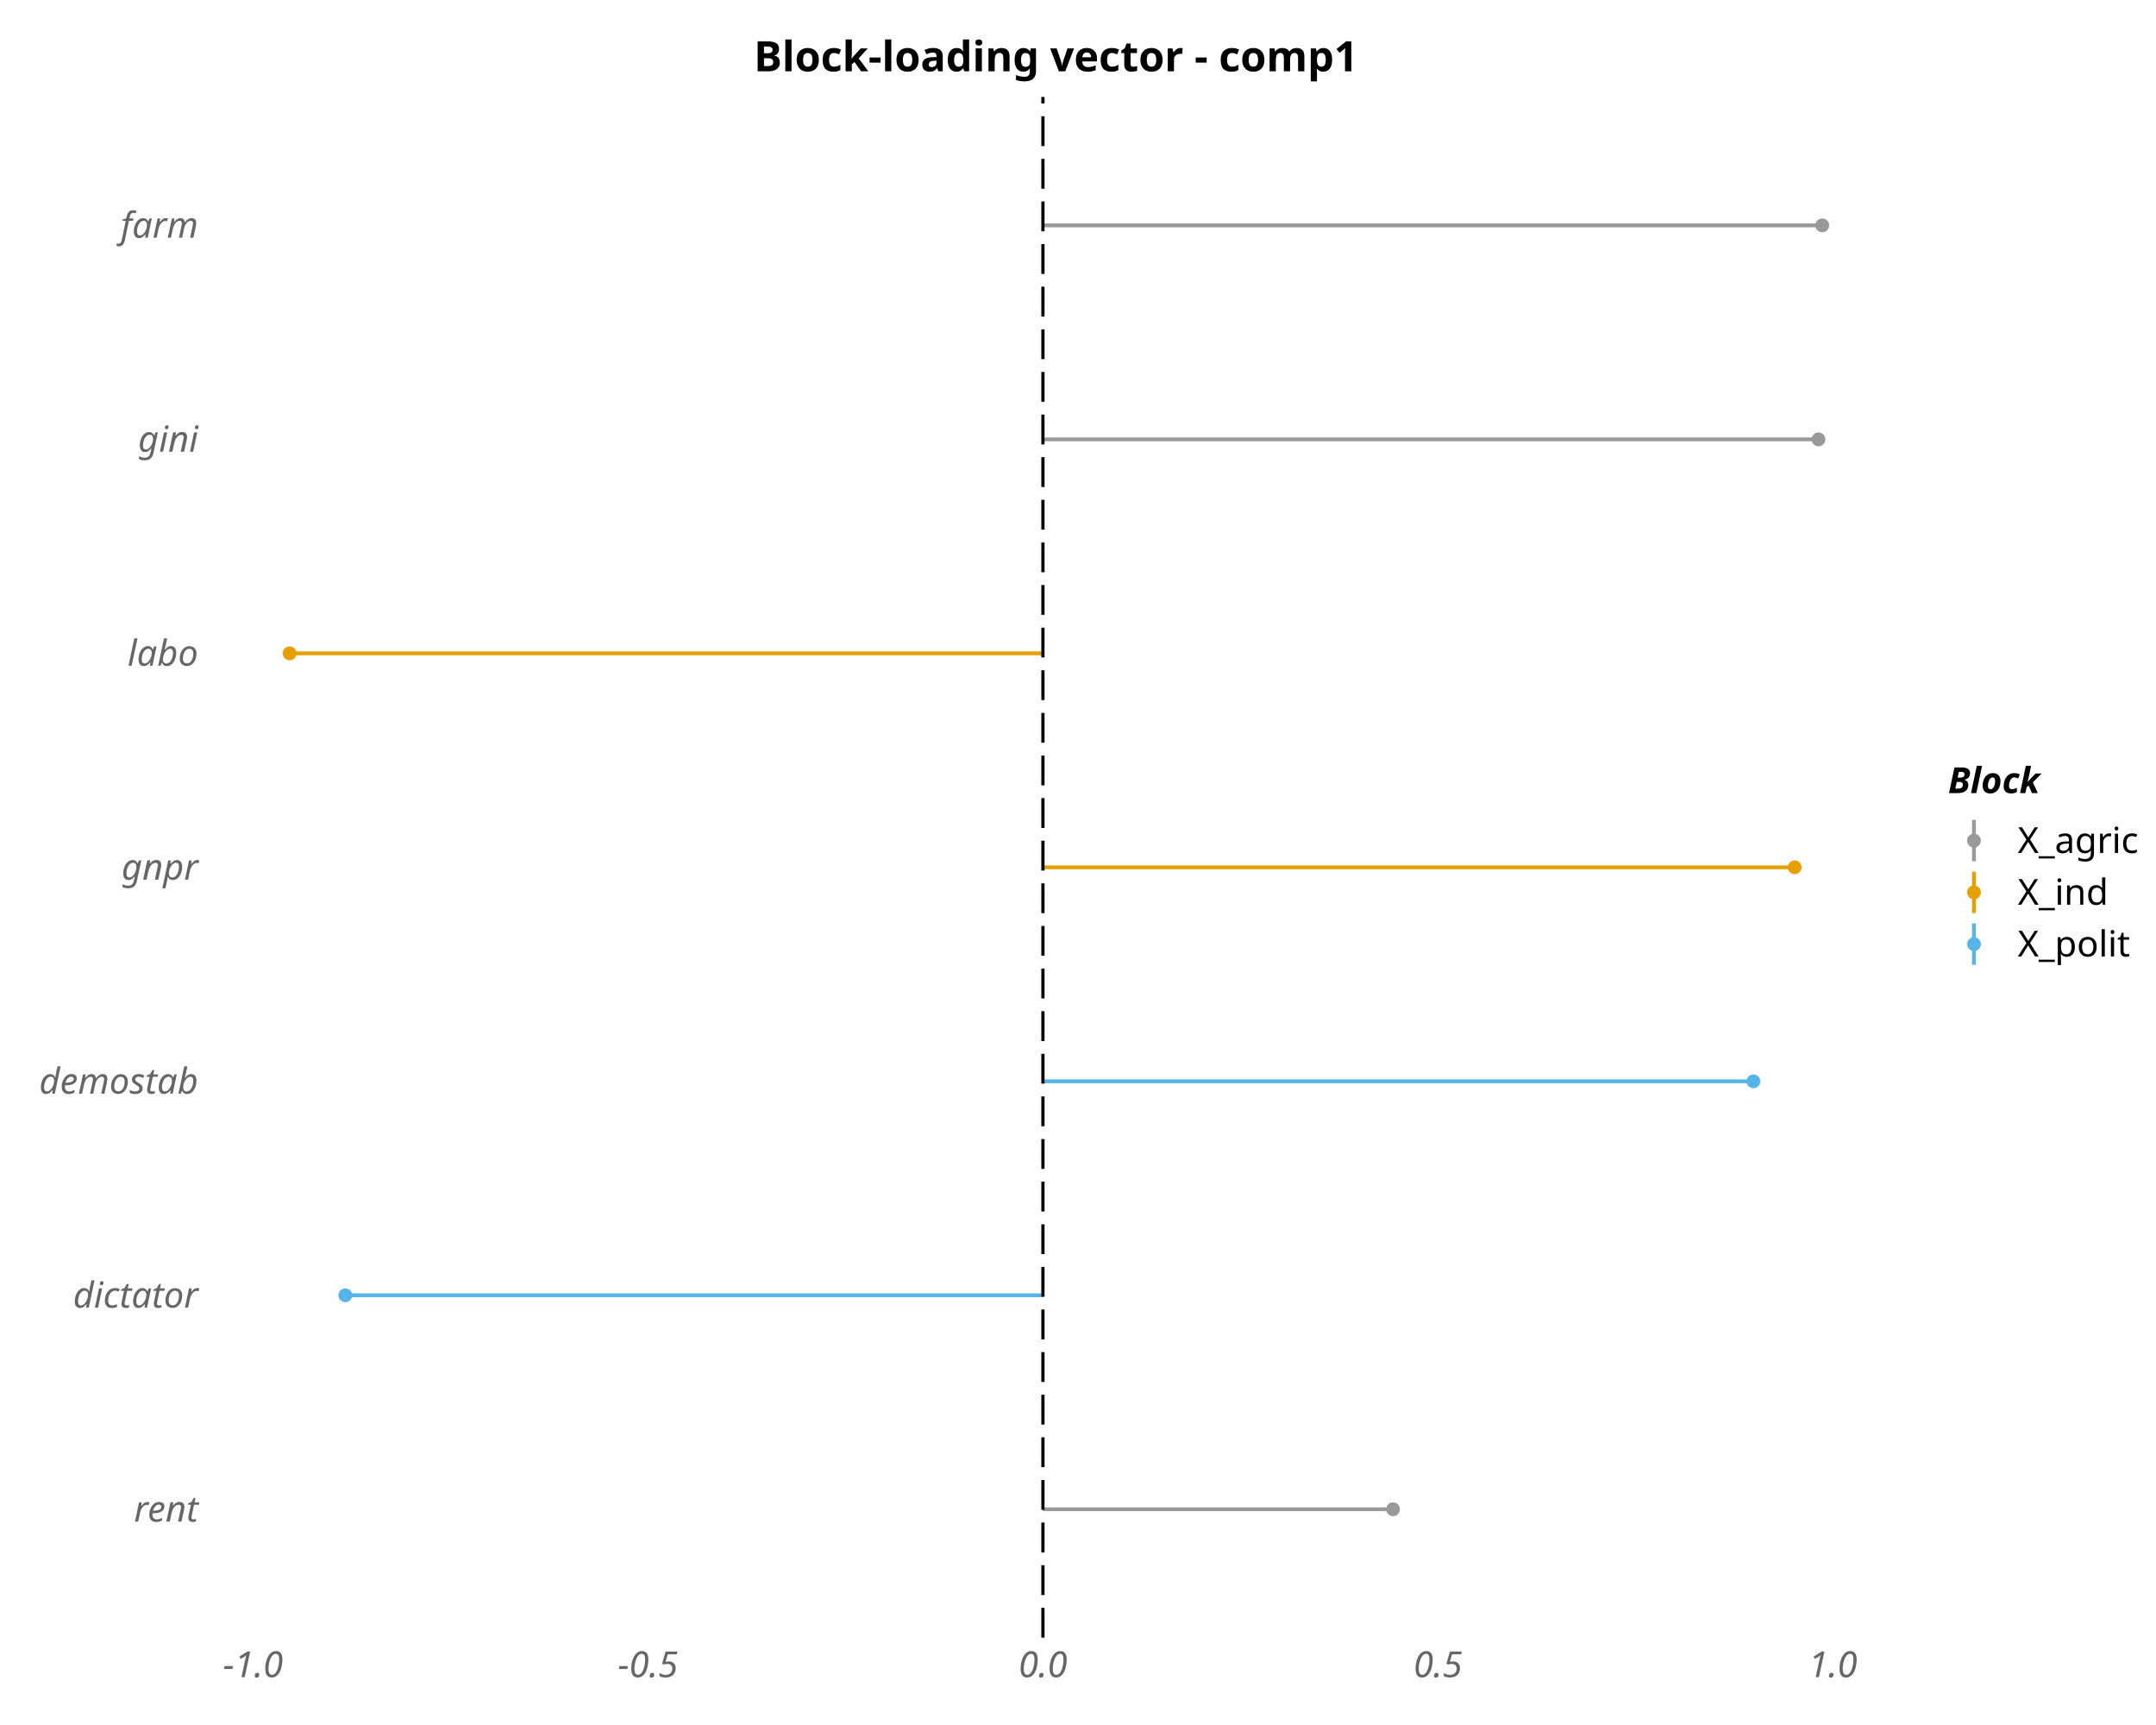
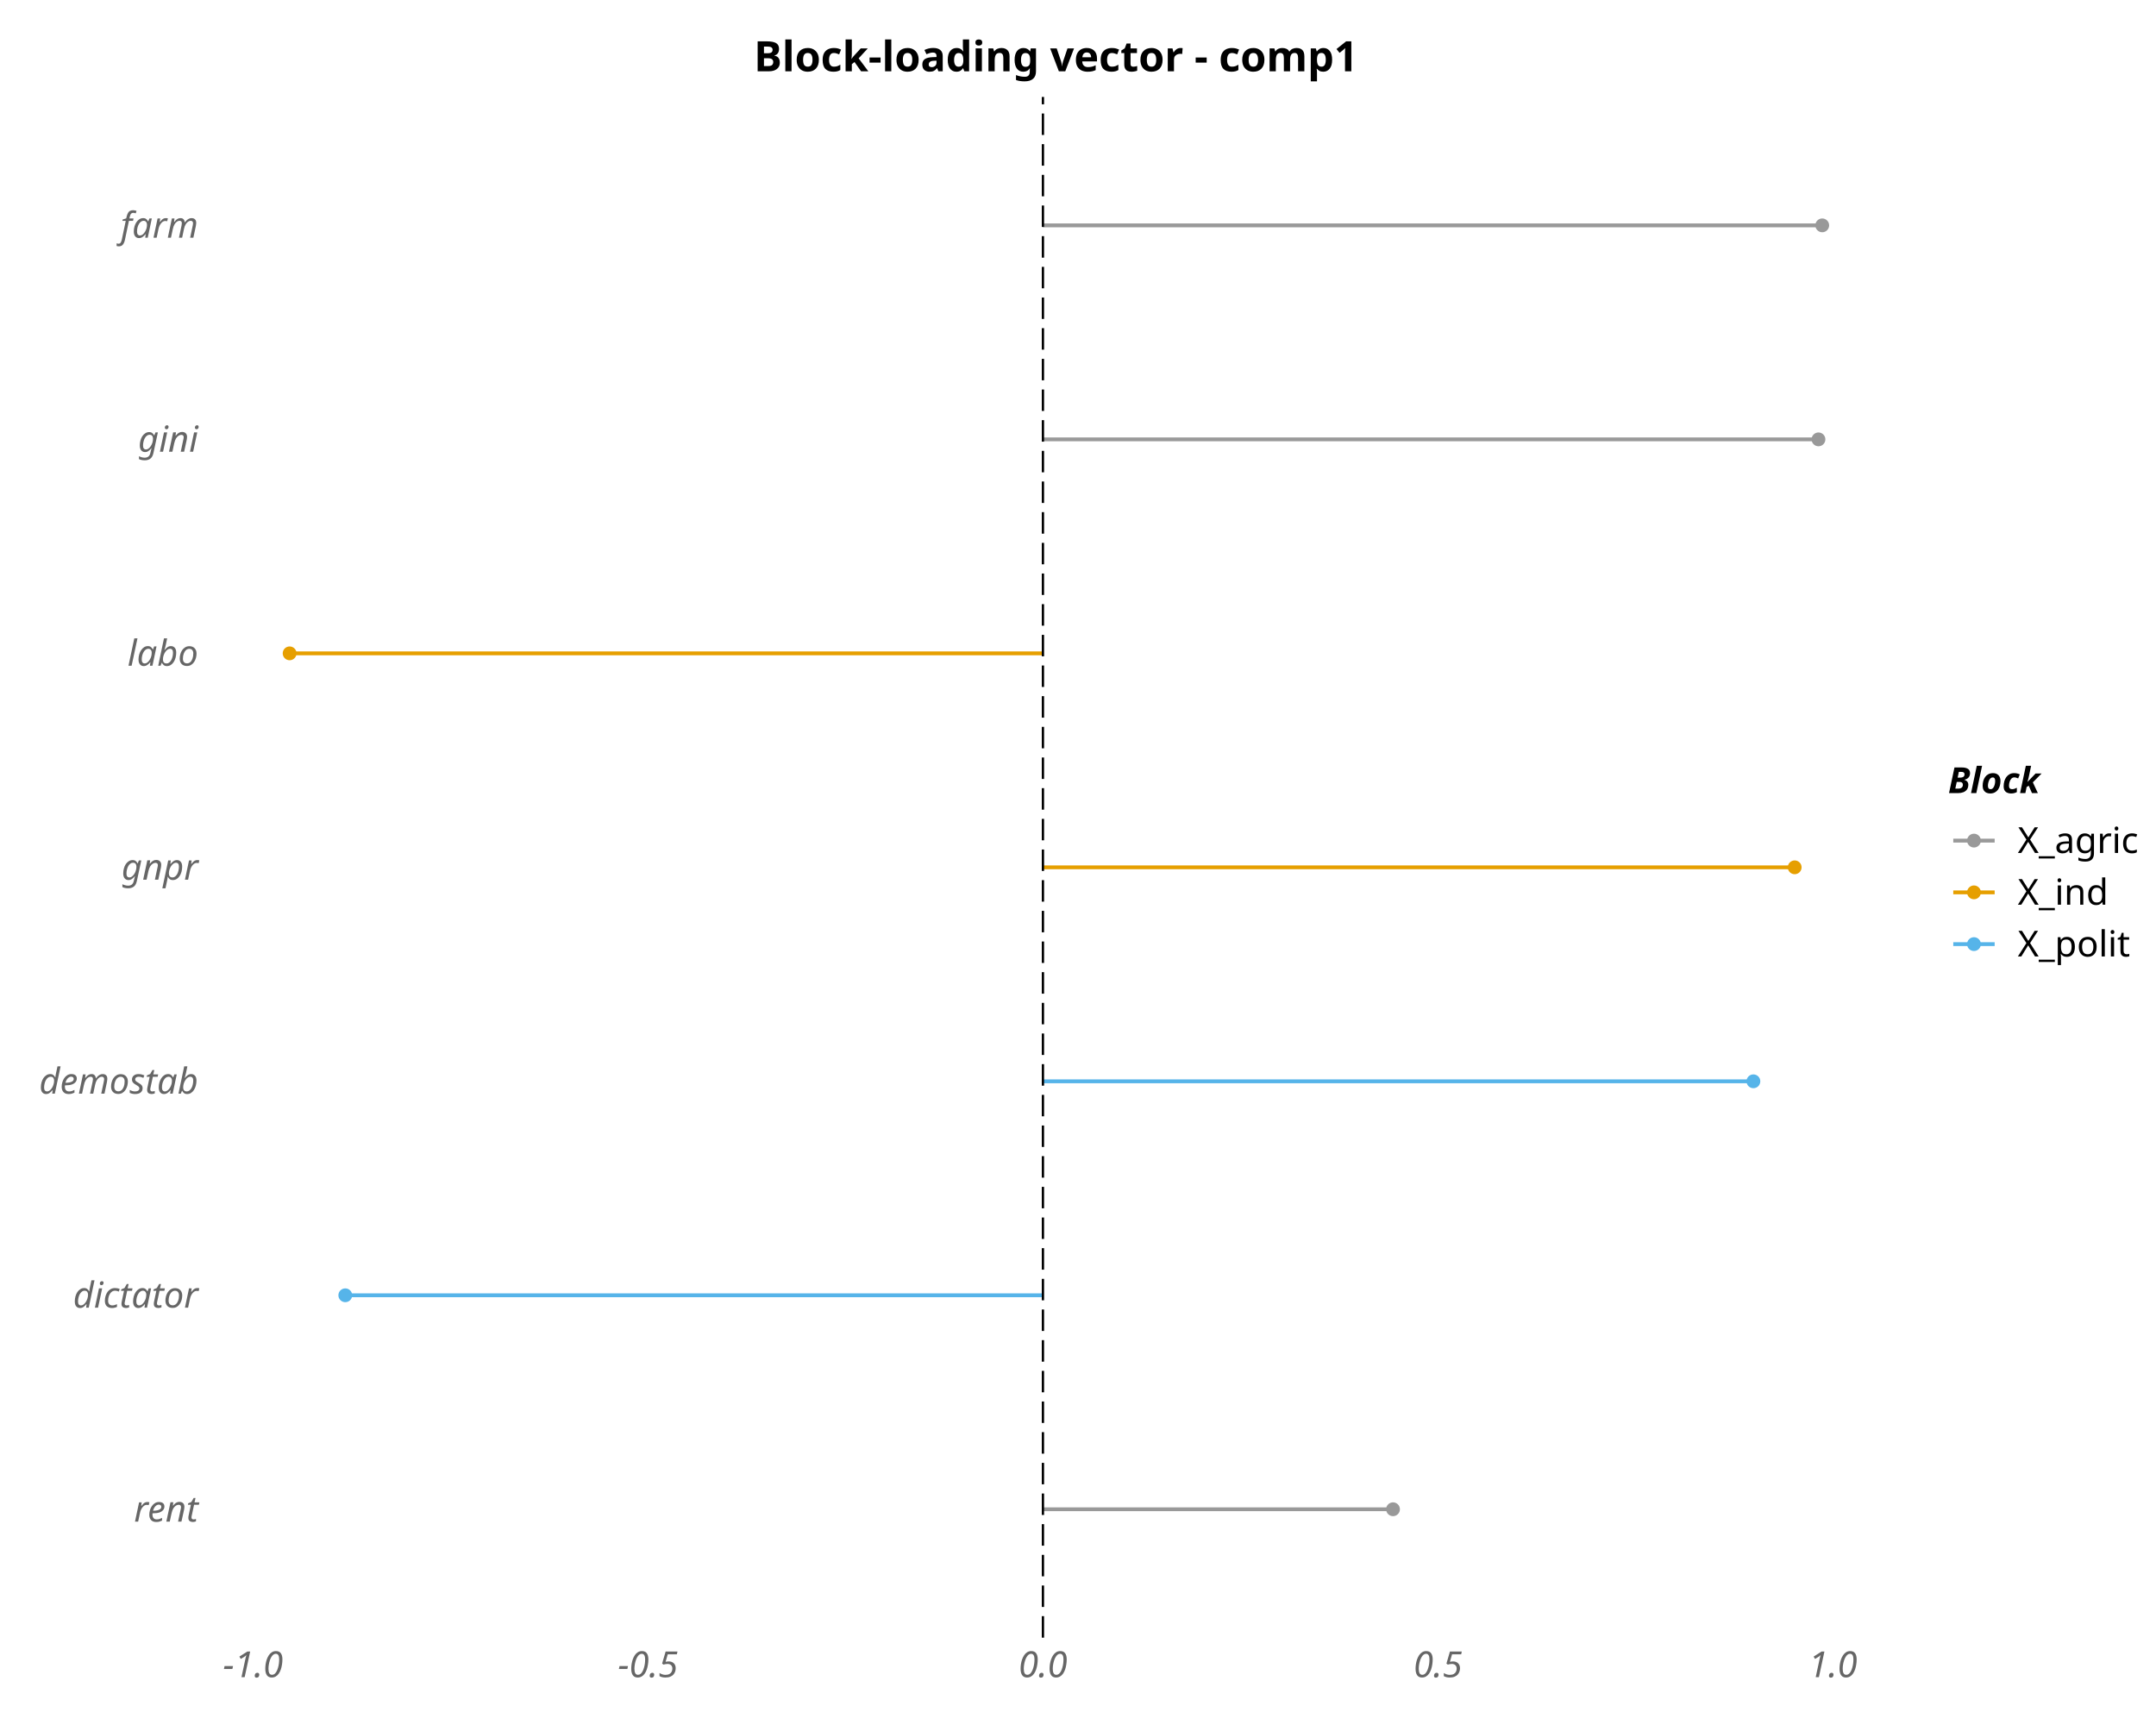
<svg xmlns="http://www.w3.org/2000/svg" class="svglite" data-engine-version="2.0" width="720.00pt" height="576.00pt" viewBox="0 0 720.00 576.00">
  <defs>
    <style type="text/css">
    .svglite line, .svglite polyline, .svglite polygon, .svglite path, .svglite rect, .svglite circle {
      fill: none;
      stroke: #000000;
      stroke-linecap: round;
      stroke-linejoin: round;
      stroke-miterlimit: 10.00;
    }
  </style>
  </defs>
  <rect width="100%" height="100%" style="stroke: none; fill: #FFFFFF;" />
  <defs>
    <clipPath id="cpMC4wMHw3MjAuMDB8MC4wMHw1NzYuMDA=">
      <rect x="0.00" y="0.00" width="720.00" height="576.00" />
    </clipPath>
  </defs>
  <g clip-path="url(#cpMC4wMHw3MjAuMDB8MC4wMHw1NzYuMDA=)">
    <rect x="0.00" y="0.00" width="720.00" height="576.00" style="stroke-width: 1.07; stroke: #FFFFFF; fill: #FFFFFF;" />
  </g>
  <defs>
    <clipPath id="cpNzEuMTN8NjM0LjEzfDMyLjM4fDU0Ni44Mw==">
      <rect x="71.13" y="32.38" width="563.00" height="514.45" />
    </clipPath>
  </defs>
  <g clip-path="url(#cpNzEuMTN8NjM0LjEzfDMyLjM4fDU0Ni44Mw==)">
    <rect x="71.13" y="32.38" width="563.00" height="514.45" style="stroke-width: 1.07; stroke: none; fill: #FFFFFF;" />
    <circle cx="608.54" cy="75.25" r="1.95" style="stroke-width: 0.71; stroke: #999999; fill: #999999;" />
    <circle cx="607.28" cy="146.71" r="1.95" style="stroke-width: 0.71; stroke: #999999; fill: #999999;" />
    <circle cx="96.72" cy="218.16" r="1.95" style="stroke-width: 0.71; stroke: #E69F00; fill: #E69F00;" />
    <circle cx="599.34" cy="289.61" r="1.95" style="stroke-width: 0.71; stroke: #E69F00; fill: #E69F00;" />
    <circle cx="585.55" cy="361.06" r="1.95" style="stroke-width: 0.71; stroke: #56B4E9; fill: #56B4E9;" />
    <circle cx="115.31" cy="432.51" r="1.95" style="stroke-width: 0.71; stroke: #56B4E9; fill: #56B4E9;" />
    <circle cx="465.20" cy="503.96" r="1.95" style="stroke-width: 0.71; stroke: #999999; fill: #999999;" />
-     <line x1="348.29" y1="75.25" x2="608.54" y2="75.25" style="stroke-width: 1.28; stroke: #999999; stroke-linecap: butt;" />
-     <line x1="348.29" y1="146.71" x2="607.28" y2="146.71" style="stroke-width: 1.28; stroke: #999999; stroke-linecap: butt;" />
-     <line x1="348.29" y1="218.16" x2="96.72" y2="218.16" style="stroke-width: 1.28; stroke: #E69F00; stroke-linecap: butt;" />
-     <line x1="348.29" y1="289.61" x2="599.34" y2="289.61" style="stroke-width: 1.28; stroke: #E69F00; stroke-linecap: butt;" />
-     <line x1="348.29" y1="361.06" x2="585.55" y2="361.06" style="stroke-width: 1.28; stroke: #56B4E9; stroke-linecap: butt;" />
-     <line x1="348.29" y1="432.51" x2="115.31" y2="432.51" style="stroke-width: 1.28; stroke: #56B4E9; stroke-linecap: butt;" />
-     <line x1="348.29" y1="503.96" x2="465.20" y2="503.96" style="stroke-width: 1.28; stroke: #999999; stroke-linecap: butt;" />
-     <line x1="348.29" y1="546.83" x2="348.29" y2="32.38" style="stroke-width: 1.07; stroke-dasharray: 9.96,4.27; stroke-linecap: butt;" />
+     <polyline points="608.54,75.25 608.54,75.25 " style="stroke-width: 1.28; stroke: #999999; stroke-linecap: butt;" />
+     <polyline points="608.54,75.25 348.29,75.25 " style="stroke-width: 1.28; stroke: #999999; stroke-linecap: butt;" />
+     <polyline points="348.29,75.25 348.29,75.25 " style="stroke-width: 1.28; stroke: #999999; stroke-linecap: butt;" />
+     <polyline points="607.28,146.71 607.28,146.71 " style="stroke-width: 1.28; stroke: #999999; stroke-linecap: butt;" />
+     <polyline points="607.28,146.71 348.29,146.71 " style="stroke-width: 1.28; stroke: #999999; stroke-linecap: butt;" />
+     <polyline points="348.29,146.71 348.29,146.71 " style="stroke-width: 1.28; stroke: #999999; stroke-linecap: butt;" />
+     <polyline points="96.72,218.16 96.72,218.16 " style="stroke-width: 1.28; stroke: #E69F00; stroke-linecap: butt;" />
+     <polyline points="96.72,218.16 348.29,218.16 " style="stroke-width: 1.28; stroke: #E69F00; stroke-linecap: butt;" />
+     <polyline points="348.29,218.16 348.29,218.16 " style="stroke-width: 1.28; stroke: #E69F00; stroke-linecap: butt;" />
+     <polyline points="599.34,289.61 599.34,289.61 " style="stroke-width: 1.28; stroke: #E69F00; stroke-linecap: butt;" />
+     <polyline points="599.34,289.61 348.29,289.61 " style="stroke-width: 1.28; stroke: #E69F00; stroke-linecap: butt;" />
+     <polyline points="348.29,289.61 348.29,289.61 " style="stroke-width: 1.28; stroke: #E69F00; stroke-linecap: butt;" />
+     <polyline points="585.55,361.06 585.55,361.06 " style="stroke-width: 1.28; stroke: #56B4E9; stroke-linecap: butt;" />
+     <polyline points="585.55,361.06 348.29,361.06 " style="stroke-width: 1.28; stroke: #56B4E9; stroke-linecap: butt;" />
+     <polyline points="348.29,361.06 348.29,361.06 " style="stroke-width: 1.28; stroke: #56B4E9; stroke-linecap: butt;" />
+     <polyline points="115.31,432.51 115.31,432.51 " style="stroke-width: 1.28; stroke: #56B4E9; stroke-linecap: butt;" />
+     <polyline points="115.31,432.51 348.29,432.51 " style="stroke-width: 1.28; stroke: #56B4E9; stroke-linecap: butt;" />
+     <polyline points="348.29,432.51 348.29,432.51 " style="stroke-width: 1.28; stroke: #56B4E9; stroke-linecap: butt;" />
+     <polyline points="465.20,503.96 465.20,503.96 " style="stroke-width: 1.28; stroke: #999999; stroke-linecap: butt;" />
+     <polyline points="465.20,503.96 348.29,503.96 " style="stroke-width: 1.28; stroke: #999999; stroke-linecap: butt;" />
+     <polyline points="348.29,503.96 348.29,503.96 " style="stroke-width: 1.28; stroke: #999999; stroke-linecap: butt;" />
+     <line x1="348.29" y1="546.83" x2="348.29" y2="32.38" style="stroke-width: 0.77; stroke-dasharray: 7.17,3.07; stroke-linecap: butt;" />
  </g>
  <g clip-path="url(#cpMC4wMHw3MjAuMDB8MC4wMHw1NzYuMDA=)">
    <text x="66.20" y="508.09" text-anchor="end" style="font-size: 12.00px; font-style: italic; fill: #666666; font-family: sans;" textLength="20.68px" lengthAdjust="spacingAndGlyphs">rent</text>
    <text x="66.20" y="436.64" text-anchor="end" style="font-size: 12.00px; font-style: italic; fill: #666666; font-family: sans;" textLength="39.36px" lengthAdjust="spacingAndGlyphs">dictator</text>
    <text x="66.20" y="365.19" text-anchor="end" style="font-size: 12.00px; font-style: italic; fill: #666666; font-family: sans;" textLength="52.71px" lengthAdjust="spacingAndGlyphs">demostab</text>
    <text x="66.20" y="293.74" text-anchor="end" style="font-size: 12.00px; font-style: italic; fill: #666666; font-family: sans;" textLength="24.02px" lengthAdjust="spacingAndGlyphs">gnpr</text>
    <text x="66.20" y="222.29" text-anchor="end" style="font-size: 12.00px; font-style: italic; fill: #666666; font-family: sans;" textLength="22.69px" lengthAdjust="spacingAndGlyphs">labo</text>
    <text x="66.20" y="150.83" text-anchor="end" style="font-size: 12.00px; font-style: italic; fill: #666666; font-family: sans;" textLength="18.68px" lengthAdjust="spacingAndGlyphs">gini</text>
    <text x="66.20" y="79.38" text-anchor="end" style="font-size: 12.00px; font-style: italic; fill: #666666; font-family: sans;" textLength="24.00px" lengthAdjust="spacingAndGlyphs">farm</text>
    <text x="84.49" y="560.02" text-anchor="middle" style="font-size: 12.00px; font-style: italic; fill: #666666; font-family: sans;" textLength="20.68px" lengthAdjust="spacingAndGlyphs">-1.0</text>
    <text x="216.39" y="560.02" text-anchor="middle" style="font-size: 12.00px; font-style: italic; fill: #666666; font-family: sans;" textLength="20.68px" lengthAdjust="spacingAndGlyphs">-0.5</text>
    <text x="348.29" y="560.02" text-anchor="middle" style="font-size: 12.00px; font-style: italic; fill: #666666; font-family: sans;" textLength="16.68px" lengthAdjust="spacingAndGlyphs">0.0</text>
    <text x="480.19" y="560.02" text-anchor="middle" style="font-size: 12.00px; font-style: italic; fill: #666666; font-family: sans;" textLength="16.68px" lengthAdjust="spacingAndGlyphs">0.5</text>
    <text x="612.09" y="560.02" text-anchor="middle" style="font-size: 12.00px; font-style: italic; fill: #666666; font-family: sans;" textLength="16.68px" lengthAdjust="spacingAndGlyphs">1.0</text>
    <rect x="645.09" y="249.84" width="74.91" height="79.53" style="stroke-width: 1.07; stroke: none; fill: #FFFFFF;" />
    <text x="650.57" y="264.83" style="font-size: 12.00px; font-weight: bold; font-style: italic; font-family: sans;" textLength="29.35px" lengthAdjust="spacingAndGlyphs">Block</text>
    <circle cx="659.21" cy="280.69" r="1.95" style="stroke-width: 0.71; stroke: #999999; fill: #999999;" />
-     <line x1="659.21" y1="287.60" x2="659.21" y2="273.78" style="stroke-width: 1.28; stroke: #999999; stroke-linecap: butt;" />
+     <line x1="652.30" y1="280.69" x2="666.12" y2="280.69" style="stroke-width: 1.28; stroke: #999999; stroke-linecap: butt;" />
    <circle cx="659.21" cy="297.97" r="1.95" style="stroke-width: 0.71; stroke: #E69F00; fill: #E69F00;" />
-     <line x1="659.21" y1="304.88" x2="659.21" y2="291.06" style="stroke-width: 1.28; stroke: #E69F00; stroke-linecap: butt;" />
+     <line x1="652.30" y1="297.97" x2="666.12" y2="297.97" style="stroke-width: 1.28; stroke: #E69F00; stroke-linecap: butt;" />
    <circle cx="659.21" cy="315.25" r="1.95" style="stroke-width: 0.71; stroke: #56B4E9; fill: #56B4E9;" />
-     <line x1="659.21" y1="322.16" x2="659.21" y2="308.34" style="stroke-width: 1.28; stroke: #56B4E9; stroke-linecap: butt;" />
+     <line x1="652.30" y1="315.25" x2="666.12" y2="315.25" style="stroke-width: 1.28; stroke: #56B4E9; stroke-linecap: butt;" />
    <text x="673.83" y="284.82" style="font-size: 12.00px; font-family: sans;" textLength="40.69px" lengthAdjust="spacingAndGlyphs">X_agric</text>
    <text x="673.83" y="302.10" style="font-size: 12.00px; font-family: sans;" textLength="30.69px" lengthAdjust="spacingAndGlyphs">X_ind</text>
    <text x="673.83" y="319.38" style="font-size: 12.00px; font-family: sans;" textLength="36.69px" lengthAdjust="spacingAndGlyphs">X_polit</text>
    <text x="352.63" y="23.81" text-anchor="middle" style="font-size: 14.00px; font-weight: bold; font-family: sans;" textLength="180.56px" lengthAdjust="spacingAndGlyphs">Block-loading vector - comp1</text>
  </g>
</svg>
